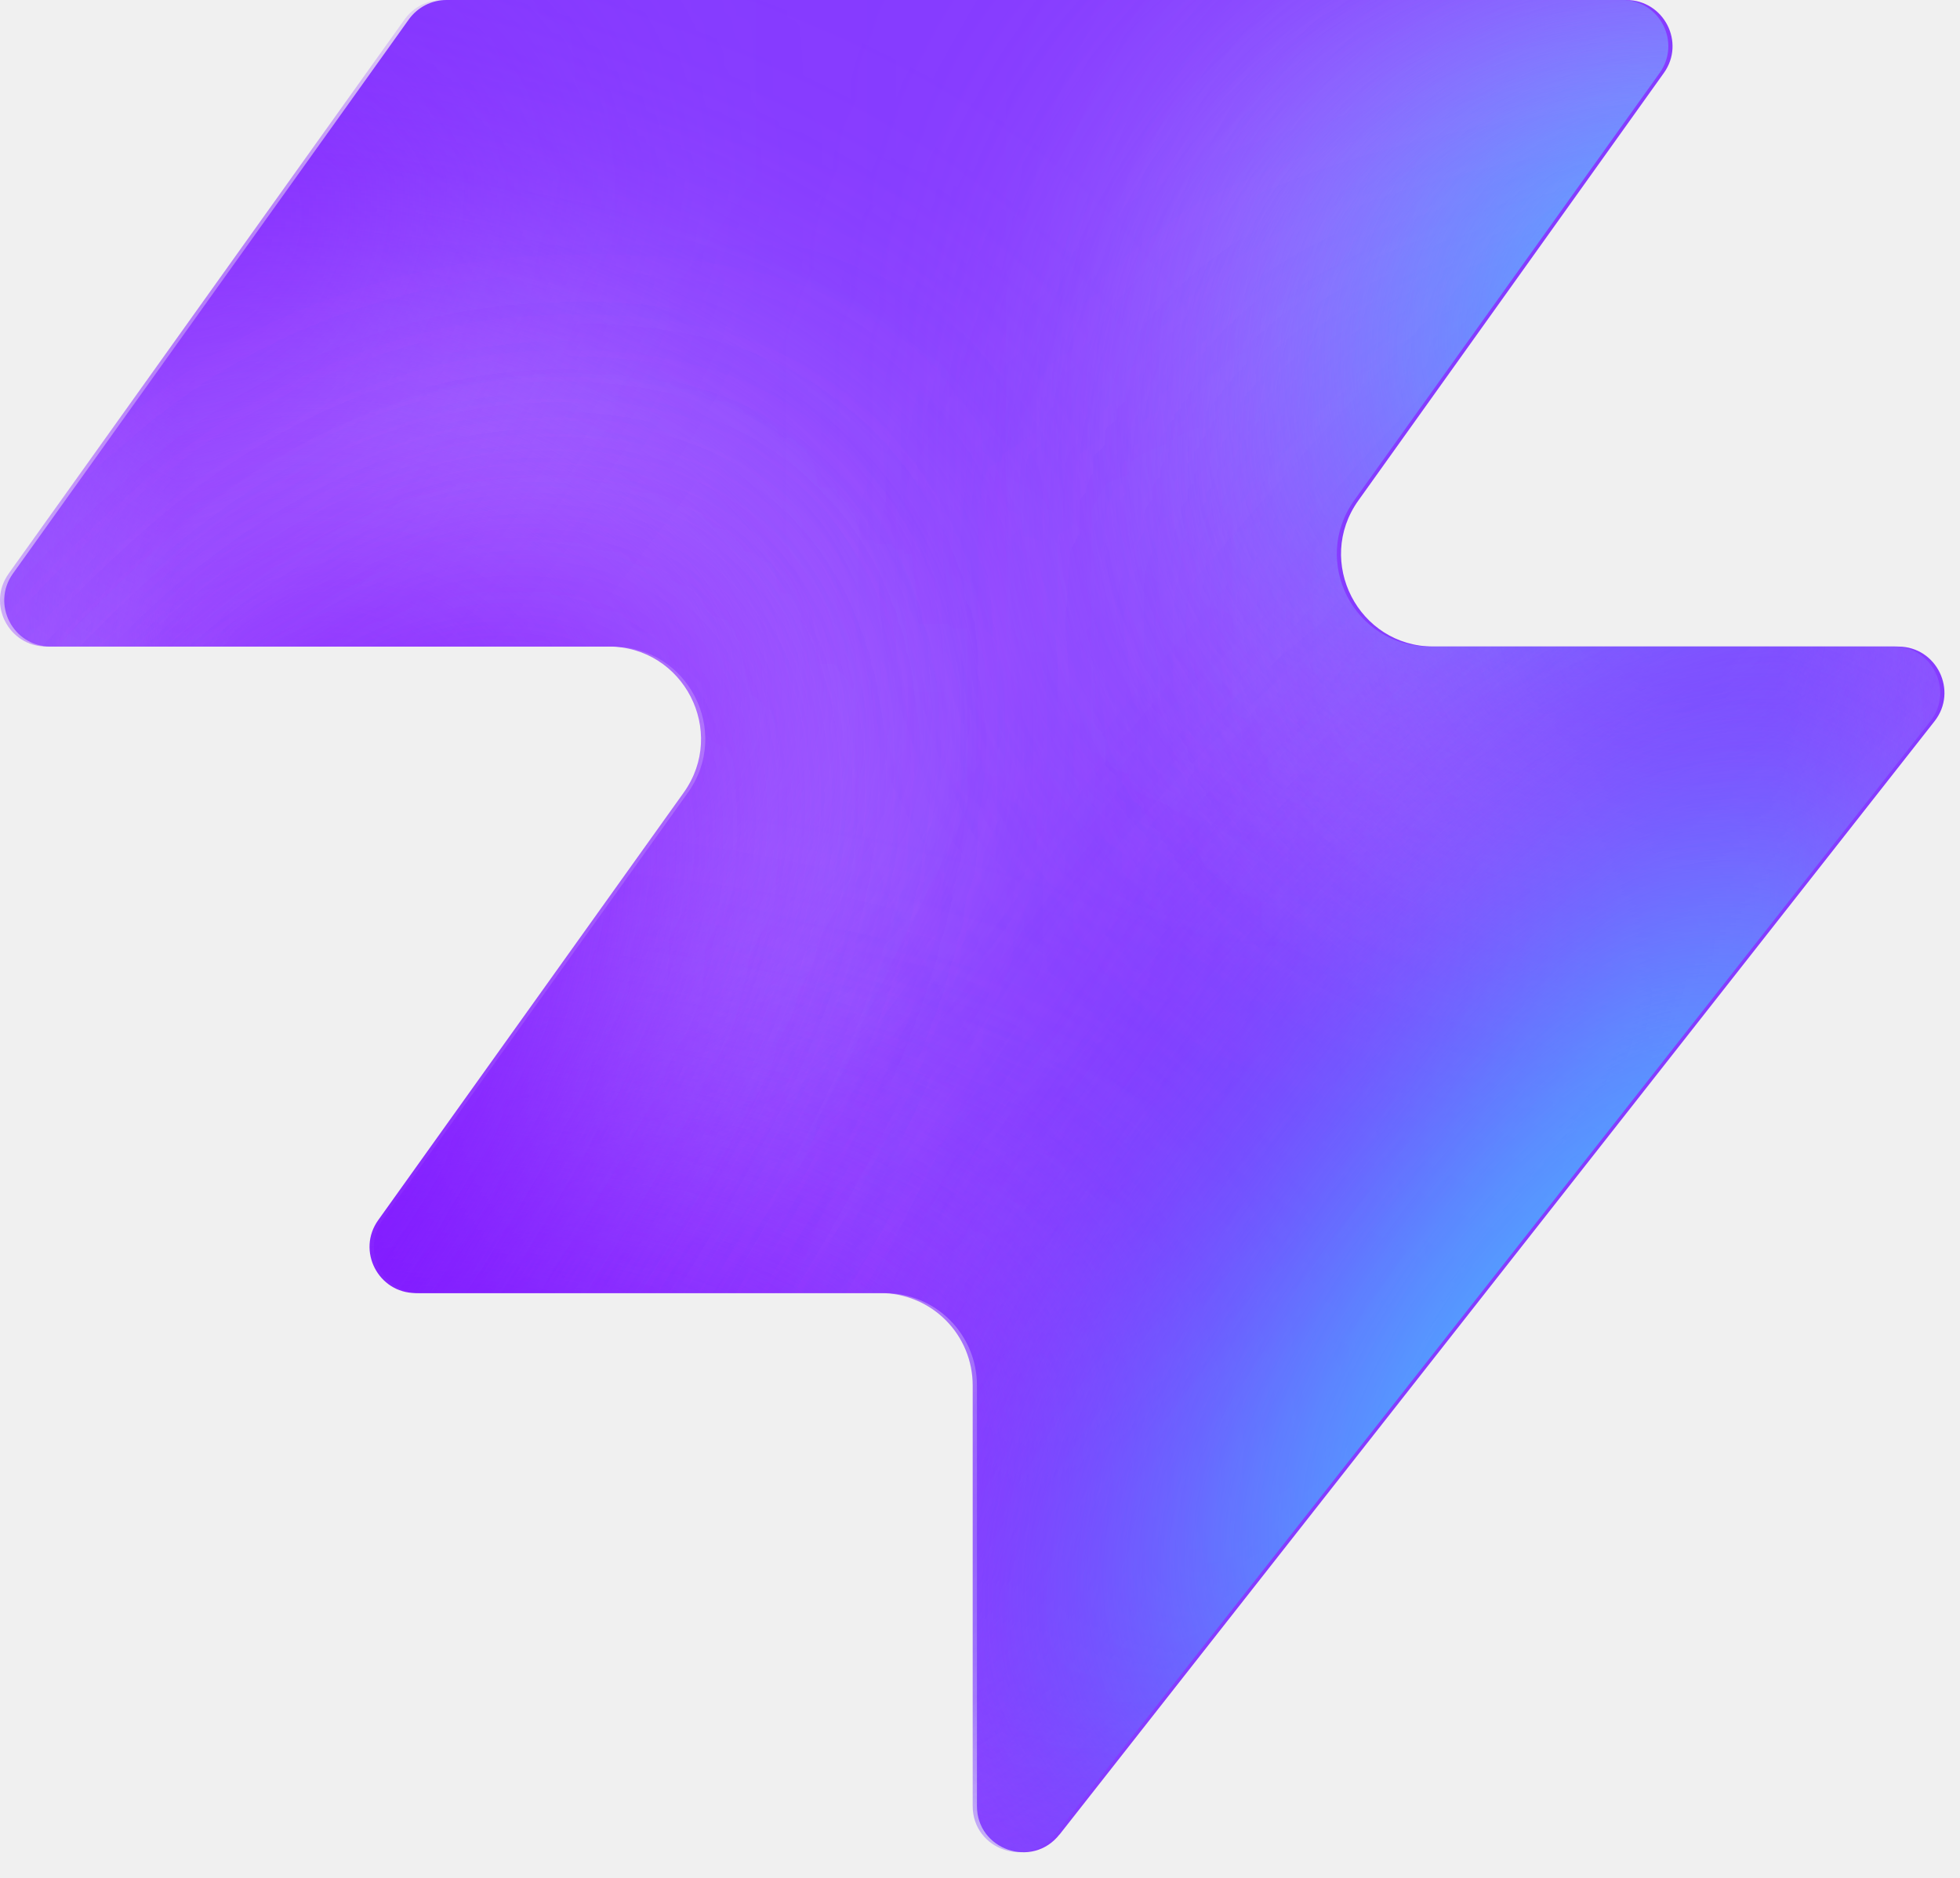
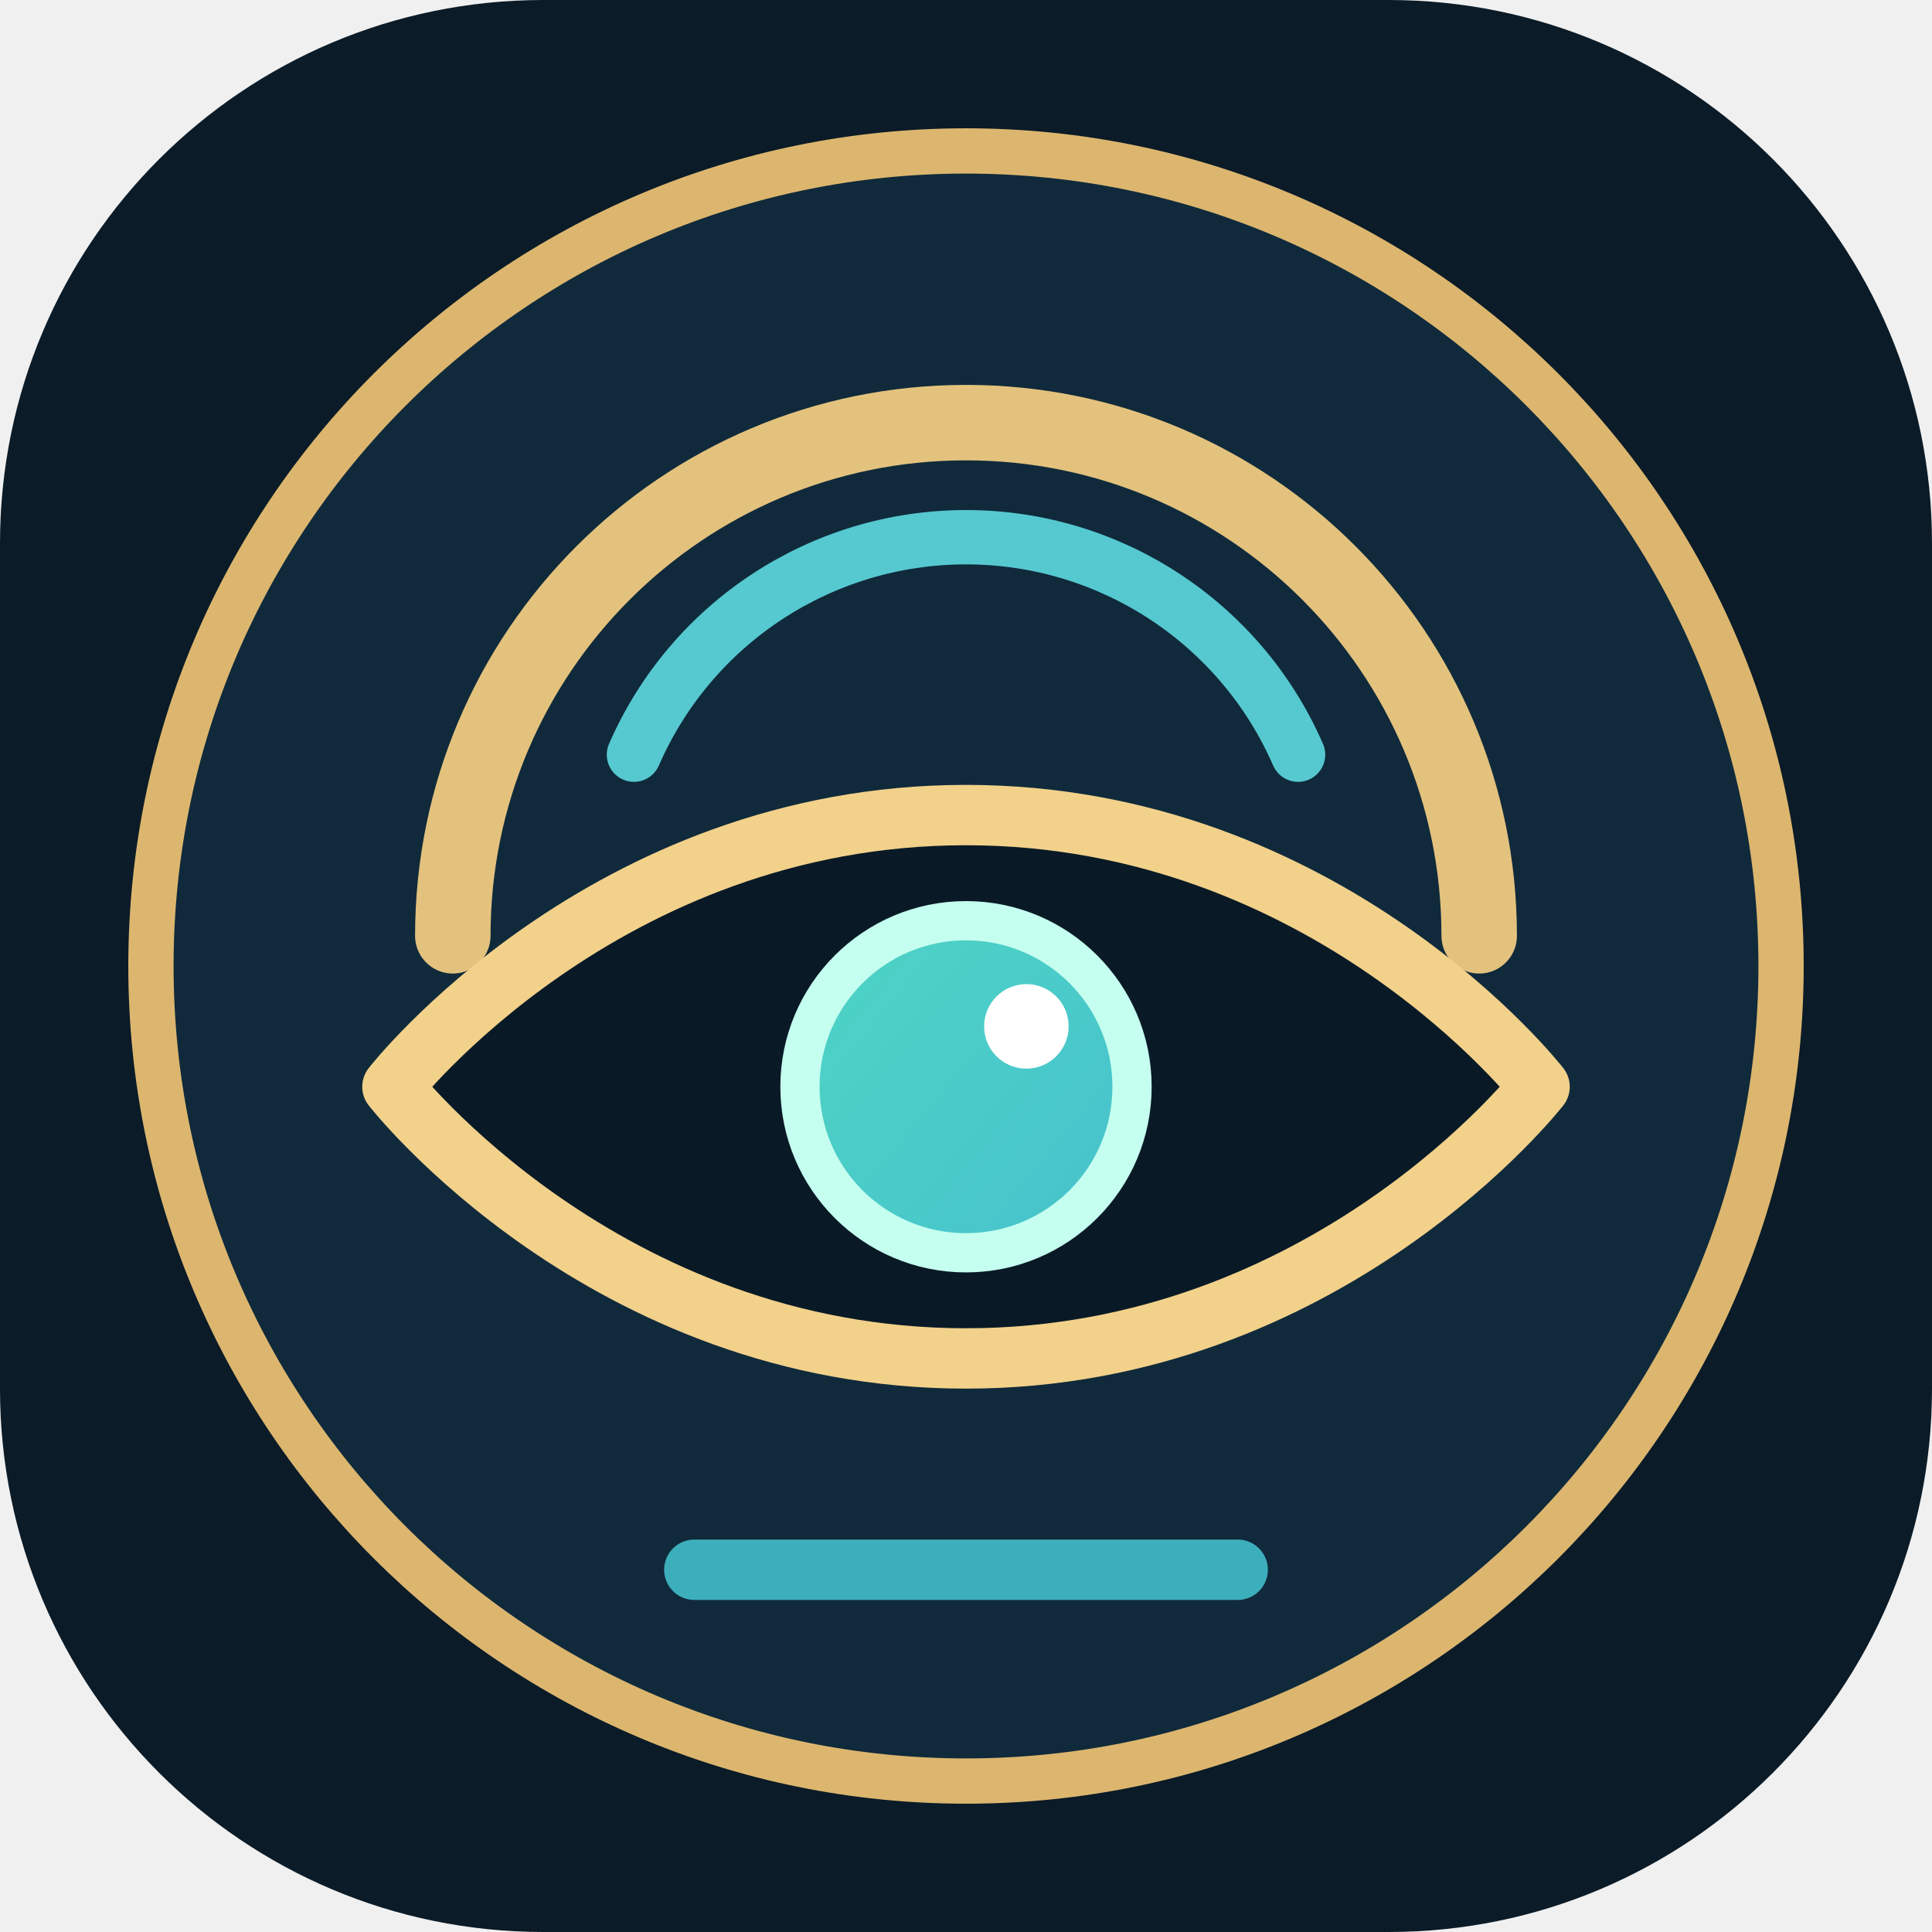
- <svg xmlns="http://www.w3.org/2000/svg" width="48" height="46" fill="none" viewBox="0 0 48 46">
-   <path fill="#863bff" d="M25.946 44.938c-.664.845-2.021.375-2.021-.698V33.937a2.26 2.26 0 0 0-2.262-2.262H10.287c-.92 0-1.456-1.04-.92-1.788l7.48-10.471c1.07-1.497 0-3.578-1.842-3.578H1.237c-.92 0-1.456-1.04-.92-1.788L10.013.474c.214-.297.556-.474.92-.474h28.894c.92 0 1.456 1.04.92 1.788l-7.48 10.471c-1.07 1.498 0 3.579 1.842 3.579h11.377c.943 0 1.473 1.088.89 1.83L25.947 44.94z" style="fill:#863bff;fill:color(display-p3 .525 .23 1);fill-opacity:1" />
-   <mask id="a" width="48" height="46" x="0" y="0" maskUnits="userSpaceOnUse" style="mask-type:alpha">
-     <path fill="#000" d="M25.842 44.938c-.664.844-2.021.375-2.021-.698V33.937a2.26 2.26 0 0 0-2.262-2.262H10.183c-.92 0-1.456-1.04-.92-1.788l7.48-10.471c1.07-1.498 0-3.579-1.842-3.579H1.133c-.92 0-1.456-1.04-.92-1.787L9.91.473c.214-.297.556-.474.92-.474h28.894c.92 0 1.456 1.04.92 1.788l-7.48 10.471c-1.07 1.498 0 3.578 1.842 3.578h11.377c.943 0 1.473 1.088.89 1.832L25.843 44.94z" style="fill:#000;fill-opacity:1" />
-   </mask>
-   <g mask="url(#a)">
-     <g filter="url(#b)">
-       <ellipse cx="5.508" cy="14.704" fill="#ede6ff" rx="5.508" ry="14.704" style="fill:#ede6ff;fill:color(display-p3 .927 .903 1);fill-opacity:1" transform="matrix(.00324 1 1 -.00324 -4.47 31.516)" />
-     </g>
-     <g filter="url(#c)">
-       <ellipse cx="10.399" cy="29.851" fill="#ede6ff" rx="10.399" ry="29.851" style="fill:#ede6ff;fill:color(display-p3 .927 .903 1);fill-opacity:1" transform="matrix(.00324 1 1 -.00324 -39.328 7.883)" />
-     </g>
-     <g filter="url(#d)">
-       <ellipse cx="5.508" cy="30.487" fill="#7e14ff" rx="5.508" ry="30.487" style="fill:#7e14ff;fill:color(display-p3 .492 .077 1);fill-opacity:1" transform="rotate(89.814 -25.913 -14.639)scale(1 -1)" />
-     </g>
-     <g filter="url(#e)">
-       <ellipse cx="5.508" cy="30.599" fill="#7e14ff" rx="5.508" ry="30.599" style="fill:#7e14ff;fill:color(display-p3 .492 .077 1);fill-opacity:1" transform="rotate(89.814 -32.644 -3.334)scale(1 -1)" />
-     </g>
-     <g filter="url(#f)">
-       <ellipse cx="5.508" cy="30.599" fill="#7e14ff" rx="5.508" ry="30.599" style="fill:#7e14ff;fill:color(display-p3 .492 .077 1);fill-opacity:1" transform="matrix(.00324 1 1 -.00324 -34.34 30.47)" />
-     </g>
-     <g filter="url(#g)">
-       <ellipse cx="14.072" cy="22.078" fill="#ede6ff" rx="14.072" ry="22.078" style="fill:#ede6ff;fill:color(display-p3 .927 .903 1);fill-opacity:1" transform="rotate(93.35 24.506 48.493)scale(-1 1)" />
-     </g>
-     <g filter="url(#h)">
-       <ellipse cx="3.47" cy="21.501" fill="#7e14ff" rx="3.47" ry="21.501" style="fill:#7e14ff;fill:color(display-p3 .492 .077 1);fill-opacity:1" transform="rotate(89.009 28.708 47.59)scale(-1 1)" />
-     </g>
-     <g filter="url(#i)">
-       <ellipse cx="3.47" cy="21.501" fill="#7e14ff" rx="3.47" ry="21.501" style="fill:#7e14ff;fill:color(display-p3 .492 .077 1);fill-opacity:1" transform="rotate(89.009 28.708 47.59)scale(-1 1)" />
-     </g>
-     <g filter="url(#j)">
-       <ellipse cx=".387" cy="8.972" fill="#7e14ff" rx="4.407" ry="29.108" style="fill:#7e14ff;fill:color(display-p3 .492 .077 1);fill-opacity:1" transform="rotate(39.51 .387 8.972)" />
-     </g>
-     <g filter="url(#k)">
-       <ellipse cx="47.523" cy="-6.092" fill="#7e14ff" rx="4.407" ry="29.108" style="fill:#7e14ff;fill:color(display-p3 .492 .077 1);fill-opacity:1" transform="rotate(37.892 47.523 -6.092)" />
-     </g>
-     <g filter="url(#l)">
-       <ellipse cx="41.412" cy="6.333" fill="#47bfff" rx="5.971" ry="9.665" style="fill:#47bfff;fill:color(display-p3 .28 .748 1);fill-opacity:1" transform="rotate(37.892 41.412 6.333)" />
-     </g>
-     <g filter="url(#m)">
-       <ellipse cx="-1.879" cy="38.332" fill="#7e14ff" rx="4.407" ry="29.108" style="fill:#7e14ff;fill:color(display-p3 .492 .077 1);fill-opacity:1" transform="rotate(37.892 -1.88 38.332)" />
-     </g>
-     <g filter="url(#n)">
-       <ellipse cx="-1.879" cy="38.332" fill="#7e14ff" rx="4.407" ry="29.108" style="fill:#7e14ff;fill:color(display-p3 .492 .077 1);fill-opacity:1" transform="rotate(37.892 -1.88 38.332)" />
-     </g>
-     <g filter="url(#o)">
-       <ellipse cx="35.651" cy="29.907" fill="#7e14ff" rx="4.407" ry="29.108" style="fill:#7e14ff;fill:color(display-p3 .492 .077 1);fill-opacity:1" transform="rotate(37.892 35.651 29.907)" />
-     </g>
-     <g filter="url(#p)">
-       <ellipse cx="38.418" cy="32.4" fill="#47bfff" rx="5.971" ry="15.297" style="fill:#47bfff;fill:color(display-p3 .28 .748 1);fill-opacity:1" transform="rotate(37.892 38.418 32.4)" />
-     </g>
-   </g>
+ <svg xmlns="http://www.w3.org/2000/svg" viewBox="0 0 64 64">
  <defs>
-     <filter id="b" width="60.045" height="41.654" x="-19.77" y="16.149" color-interpolation-filters="sRGB" filterUnits="userSpaceOnUse">
-       <feFlood flood-opacity="0" result="BackgroundImageFix" />
-       <feBlend in="SourceGraphic" in2="BackgroundImageFix" result="shape" />
-       <feGaussianBlur result="effect1_foregroundBlur_2002_17158" stdDeviation="7.659" />
-     </filter>
-     <filter id="c" width="90.34" height="51.437" x="-54.613" y="-7.533" color-interpolation-filters="sRGB" filterUnits="userSpaceOnUse">
-       <feFlood flood-opacity="0" result="BackgroundImageFix" />
-       <feBlend in="SourceGraphic" in2="BackgroundImageFix" result="shape" />
-       <feGaussianBlur result="effect1_foregroundBlur_2002_17158" stdDeviation="7.659" />
-     </filter>
-     <filter id="d" width="79.355" height="29.4" x="-49.64" y="2.03" color-interpolation-filters="sRGB" filterUnits="userSpaceOnUse">
-       <feFlood flood-opacity="0" result="BackgroundImageFix" />
-       <feBlend in="SourceGraphic" in2="BackgroundImageFix" result="shape" />
-       <feGaussianBlur result="effect1_foregroundBlur_2002_17158" stdDeviation="4.596" />
-     </filter>
-     <filter id="e" width="79.579" height="29.4" x="-45.045" y="20.029" color-interpolation-filters="sRGB" filterUnits="userSpaceOnUse">
-       <feFlood flood-opacity="0" result="BackgroundImageFix" />
-       <feBlend in="SourceGraphic" in2="BackgroundImageFix" result="shape" />
-       <feGaussianBlur result="effect1_foregroundBlur_2002_17158" stdDeviation="4.596" />
-     </filter>
-     <filter id="f" width="79.579" height="29.4" x="-43.513" y="21.178" color-interpolation-filters="sRGB" filterUnits="userSpaceOnUse">
-       <feFlood flood-opacity="0" result="BackgroundImageFix" />
-       <feBlend in="SourceGraphic" in2="BackgroundImageFix" result="shape" />
-       <feGaussianBlur result="effect1_foregroundBlur_2002_17158" stdDeviation="4.596" />
-     </filter>
-     <filter id="g" width="74.749" height="58.852" x="15.756" y="-17.901" color-interpolation-filters="sRGB" filterUnits="userSpaceOnUse">
-       <feFlood flood-opacity="0" result="BackgroundImageFix" />
-       <feBlend in="SourceGraphic" in2="BackgroundImageFix" result="shape" />
-       <feGaussianBlur result="effect1_foregroundBlur_2002_17158" stdDeviation="7.659" />
-     </filter>
-     <filter id="h" width="61.377" height="25.362" x="23.548" y="2.284" color-interpolation-filters="sRGB" filterUnits="userSpaceOnUse">
-       <feFlood flood-opacity="0" result="BackgroundImageFix" />
-       <feBlend in="SourceGraphic" in2="BackgroundImageFix" result="shape" />
-       <feGaussianBlur result="effect1_foregroundBlur_2002_17158" stdDeviation="4.596" />
-     </filter>
-     <filter id="i" width="61.377" height="25.362" x="23.548" y="2.284" color-interpolation-filters="sRGB" filterUnits="userSpaceOnUse">
-       <feFlood flood-opacity="0" result="BackgroundImageFix" />
-       <feBlend in="SourceGraphic" in2="BackgroundImageFix" result="shape" />
-       <feGaussianBlur result="effect1_foregroundBlur_2002_17158" stdDeviation="4.596" />
-     </filter>
-     <filter id="j" width="56.045" height="63.649" x="-27.636" y="-22.853" color-interpolation-filters="sRGB" filterUnits="userSpaceOnUse">
-       <feFlood flood-opacity="0" result="BackgroundImageFix" />
-       <feBlend in="SourceGraphic" in2="BackgroundImageFix" result="shape" />
-       <feGaussianBlur result="effect1_foregroundBlur_2002_17158" stdDeviation="4.596" />
-     </filter>
-     <filter id="k" width="54.814" height="64.646" x="20.116" y="-38.415" color-interpolation-filters="sRGB" filterUnits="userSpaceOnUse">
-       <feFlood flood-opacity="0" result="BackgroundImageFix" />
-       <feBlend in="SourceGraphic" in2="BackgroundImageFix" result="shape" />
-       <feGaussianBlur result="effect1_foregroundBlur_2002_17158" stdDeviation="4.596" />
-     </filter>
-     <filter id="l" width="33.541" height="35.313" x="24.641" y="-11.323" color-interpolation-filters="sRGB" filterUnits="userSpaceOnUse">
-       <feFlood flood-opacity="0" result="BackgroundImageFix" />
-       <feBlend in="SourceGraphic" in2="BackgroundImageFix" result="shape" />
-       <feGaussianBlur result="effect1_foregroundBlur_2002_17158" stdDeviation="4.596" />
-     </filter>
-     <filter id="m" width="54.814" height="64.646" x="-29.286" y="6.009" color-interpolation-filters="sRGB" filterUnits="userSpaceOnUse">
-       <feFlood flood-opacity="0" result="BackgroundImageFix" />
-       <feBlend in="SourceGraphic" in2="BackgroundImageFix" result="shape" />
-       <feGaussianBlur result="effect1_foregroundBlur_2002_17158" stdDeviation="4.596" />
-     </filter>
-     <filter id="n" width="54.814" height="64.646" x="-29.286" y="6.009" color-interpolation-filters="sRGB" filterUnits="userSpaceOnUse">
-       <feFlood flood-opacity="0" result="BackgroundImageFix" />
-       <feBlend in="SourceGraphic" in2="BackgroundImageFix" result="shape" />
-       <feGaussianBlur result="effect1_foregroundBlur_2002_17158" stdDeviation="4.596" />
-     </filter>
-     <filter id="o" width="54.814" height="64.646" x="8.244" y="-2.416" color-interpolation-filters="sRGB" filterUnits="userSpaceOnUse">
-       <feFlood flood-opacity="0" result="BackgroundImageFix" />
-       <feBlend in="SourceGraphic" in2="BackgroundImageFix" result="shape" />
-       <feGaussianBlur result="effect1_foregroundBlur_2002_17158" stdDeviation="4.596" />
-     </filter>
-     <filter id="p" width="39.409" height="43.623" x="18.713" y="10.588" color-interpolation-filters="sRGB" filterUnits="userSpaceOnUse">
-       <feFlood flood-opacity="0" result="BackgroundImageFix" />
-       <feBlend in="SourceGraphic" in2="BackgroundImageFix" result="shape" />
-       <feGaussianBlur result="effect1_foregroundBlur_2002_17158" stdDeviation="4.596" />
-     </filter>
+     <linearGradient id="iris" x1="20" y1="24" x2="44" y2="44" gradientUnits="userSpaceOnUse">
+       <stop stop-color="#52e0c0" />
+       <stop offset="1" stop-color="#44b9d0" />
+     </linearGradient>
  </defs>
+   <rect width="64" height="64" rx="18" fill="#0b1b27" />
+   <circle cx="32" cy="32" r="27" fill="#102a3b" stroke="#dcb66f" stroke-width="1.5" />
+   <path d="M15 31a17 17 0 0 1 34 0" fill="none" stroke="#e3c27e" stroke-width="2.5" stroke-linecap="round" />
+   <path d="M21 25a12 12 0 0 1 22 0" fill="none" stroke="#56c8d0" stroke-width="1.8" stroke-linecap="round" />
+   <path d="M13 36s7-9 19-9 19 9 19 9-7 9-19 9-19-9-19-9Z" fill="#091a26" stroke="#f2d18b" stroke-width="2" stroke-linejoin="round" />
+   <circle cx="32" cy="36" r="5.5" fill="url(#iris)" stroke="#c5fff0" stroke-width="1.3" />
+   <circle cx="34" cy="34" r="1.4" fill="#fff" />
+   <path d="M23 52h18" stroke="#3daebc" stroke-width="2" stroke-linecap="round" />
</svg>
